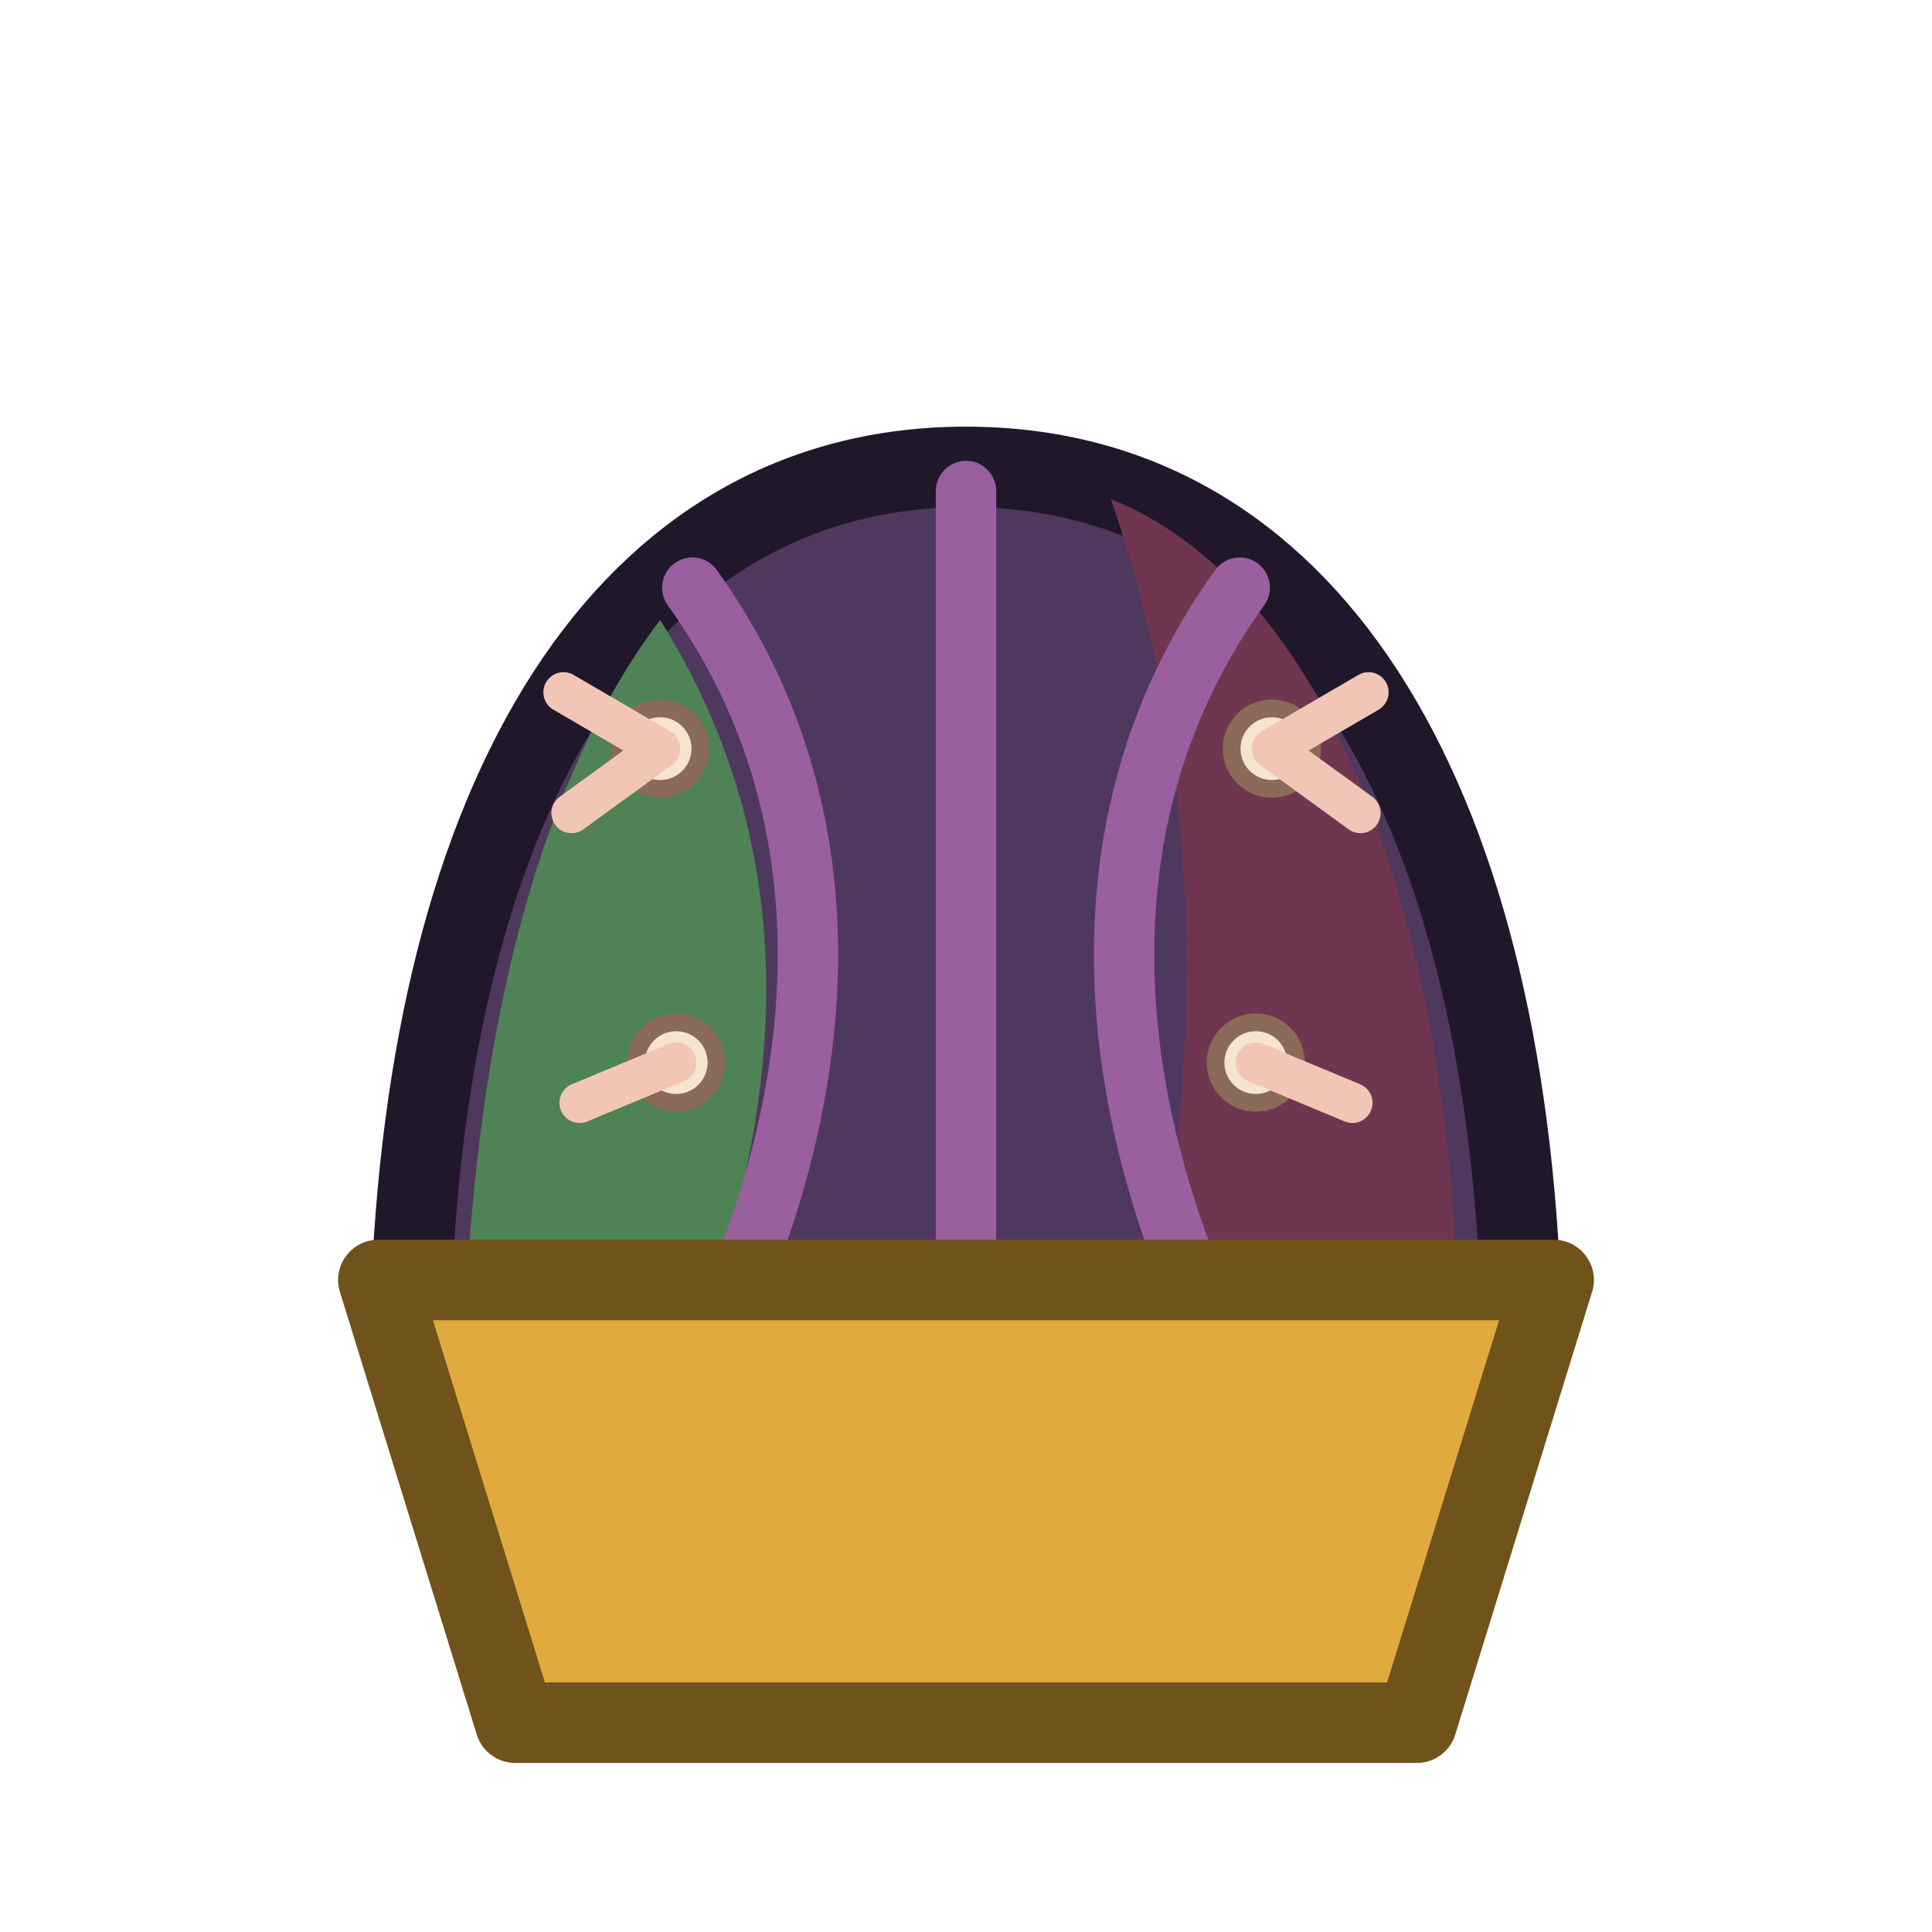
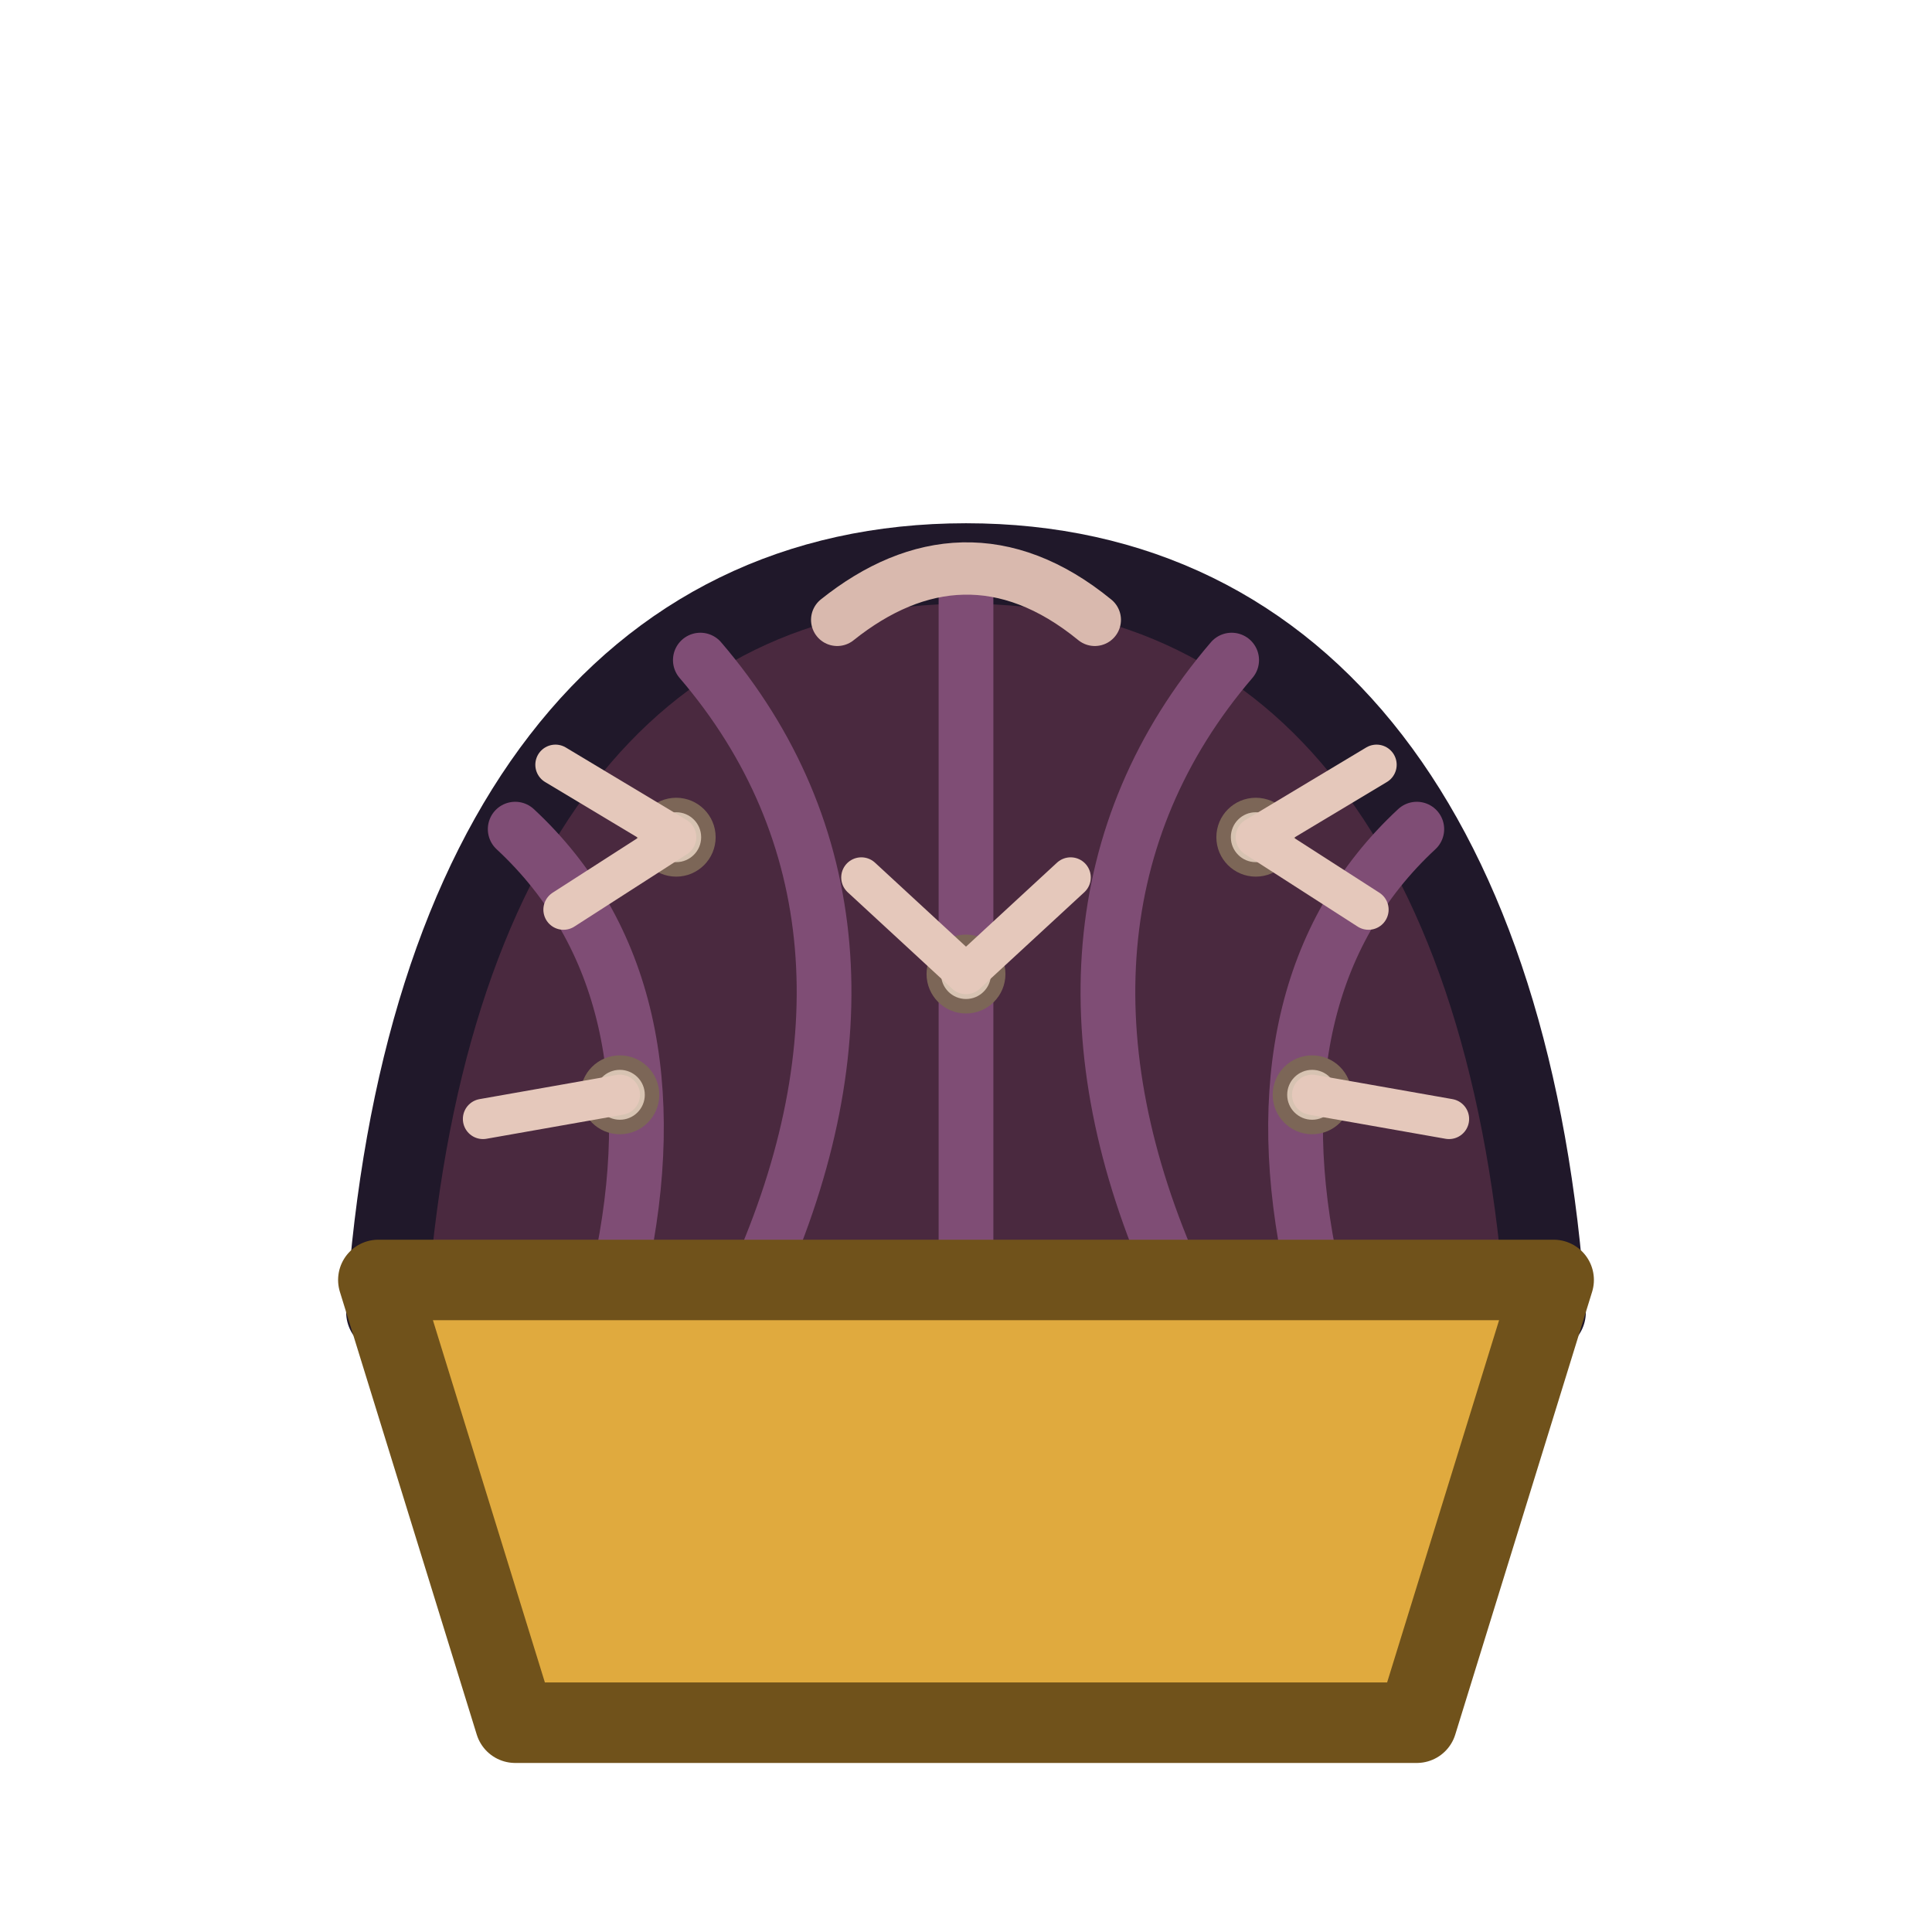
- <svg xmlns="http://www.w3.org/2000/svg" viewBox="0 0 24 24" role="img" aria-labelledby="title">
-   <path d="M5.1 16.3c.2-6.5 2.7-10.5 6.9-10.5s6.7 4 6.9 10.5Z" fill="#4f385e" stroke="#20182a" stroke-linejoin="round" stroke-width="1" />
-   <path d="M5.8 15.9c.2-3.3.9-6.2 2.4-8.2 1.5 2.4 1.7 5.1.7 8.2Z" fill="#4f8356" />
-   <path d="M13.8 6.2c2.5 1 4.1 4.7 4.3 9.7h-3.7c.6-3.6.4-6.8-.6-9.7Z" fill="#71364f" />
-   <path d="M12 6.1v9.8M8.6 7.3c1.8 2.5 1.8 5.6.6 8.6m6.2-8.6c-1.8 2.5-1.8 5.6-.6 8.6" fill="none" stroke="#9a5f9f" stroke-linecap="round" stroke-width=".75" />
-   <g fill="#f5e4ce" stroke="#8a6a58" stroke-width=".22">
-     <circle cx="8.2" cy="9.3" r=".5" />
-     <circle cx="15.8" cy="9.3" r=".5" />
-     <circle cx="8.4" cy="13.2" r=".5" />
-     <circle cx="15.6" cy="13.2" r=".5" />
+ <svg xmlns="http://www.w3.org/2000/svg" viewBox="0 0 24 24" role="img" aria-labelledby="gymnocalycium-mihanovichii-black-widow-title gymnocalycium-mihanovichii-black-widow-description" data-plant-slug="gymnocalycium-mihanovichii-black-widow" focusable="false">
+   <path d="M4.8 16.3c0.4-5.9 3-9.3 7.2-9.3s6.8 3.4 7.2 9.3Z" fill="#4a293f" stroke="#20182a" stroke-linejoin="round" stroke-width="1" />
+   <path d="M12 7.4v8.5M8.7 8.2c1.8 2.1 2 4.8 0.7 7.7m5.9-7.7c-1.8 2.1-2 4.8-0.7 7.7M6.4 10.3c1.4 1.3 1.8 3.2 1.3 5.5m9.9-5.5c-1.4 1.3-1.8 3.2-1.3 5.5" fill="none" stroke="#7f4d75" stroke-linecap="round" stroke-width="0.68" />
+   <g fill="#d7c3b2" stroke="#7c6657" stroke-width="0.18">
+     <circle cx="8.4" cy="10.4" r="0.4" />
+     <circle cx="15.6" cy="10.4" r="0.4" />
+     <circle cx="7.7" cy="13.6" r="0.4" />
+     <circle cx="12" cy="12.1" r="0.4" />
+     <circle cx="16.3" cy="13.6" r="0.4" />
  </g>
-   <path d="m8.2 9.3-1.2-.7m1.2.7-1.1.8m8.7-.8 1.2-.7m-1.2.7 1.1.8m-8.5 3.1-1.2.5m8.4-.5 1.2.5" fill="none" stroke="#f2c6b7" stroke-linecap="round" stroke-width=".5" />
+   <path d="m8.4 10.4-1.5-0.9m1.5 0.9-1.4 0.9m8.6-0.9 1.5-0.9m-1.5 0.9 1.4 0.9m-9.3 2.3-1.7 0.3m6-1.8-1.3-1.2m1.3 1.2 1.3-1.2m3 2.7 1.7 0.3" fill="none" stroke="#e5c8bb" stroke-linecap="round" stroke-width="0.5" />
+   <path d="M10.4 7.7c1-0.8 2.1-0.9 3.2 0" fill="none" stroke="#d9b9ae" stroke-linecap="round" stroke-width="0.65" />
  <path d="M4.7 15.9h14.6l-1.7 5.5H6.4z" fill="#e0aa3e" stroke="#70521b" stroke-linejoin="round" stroke-width="1" />
</svg>
